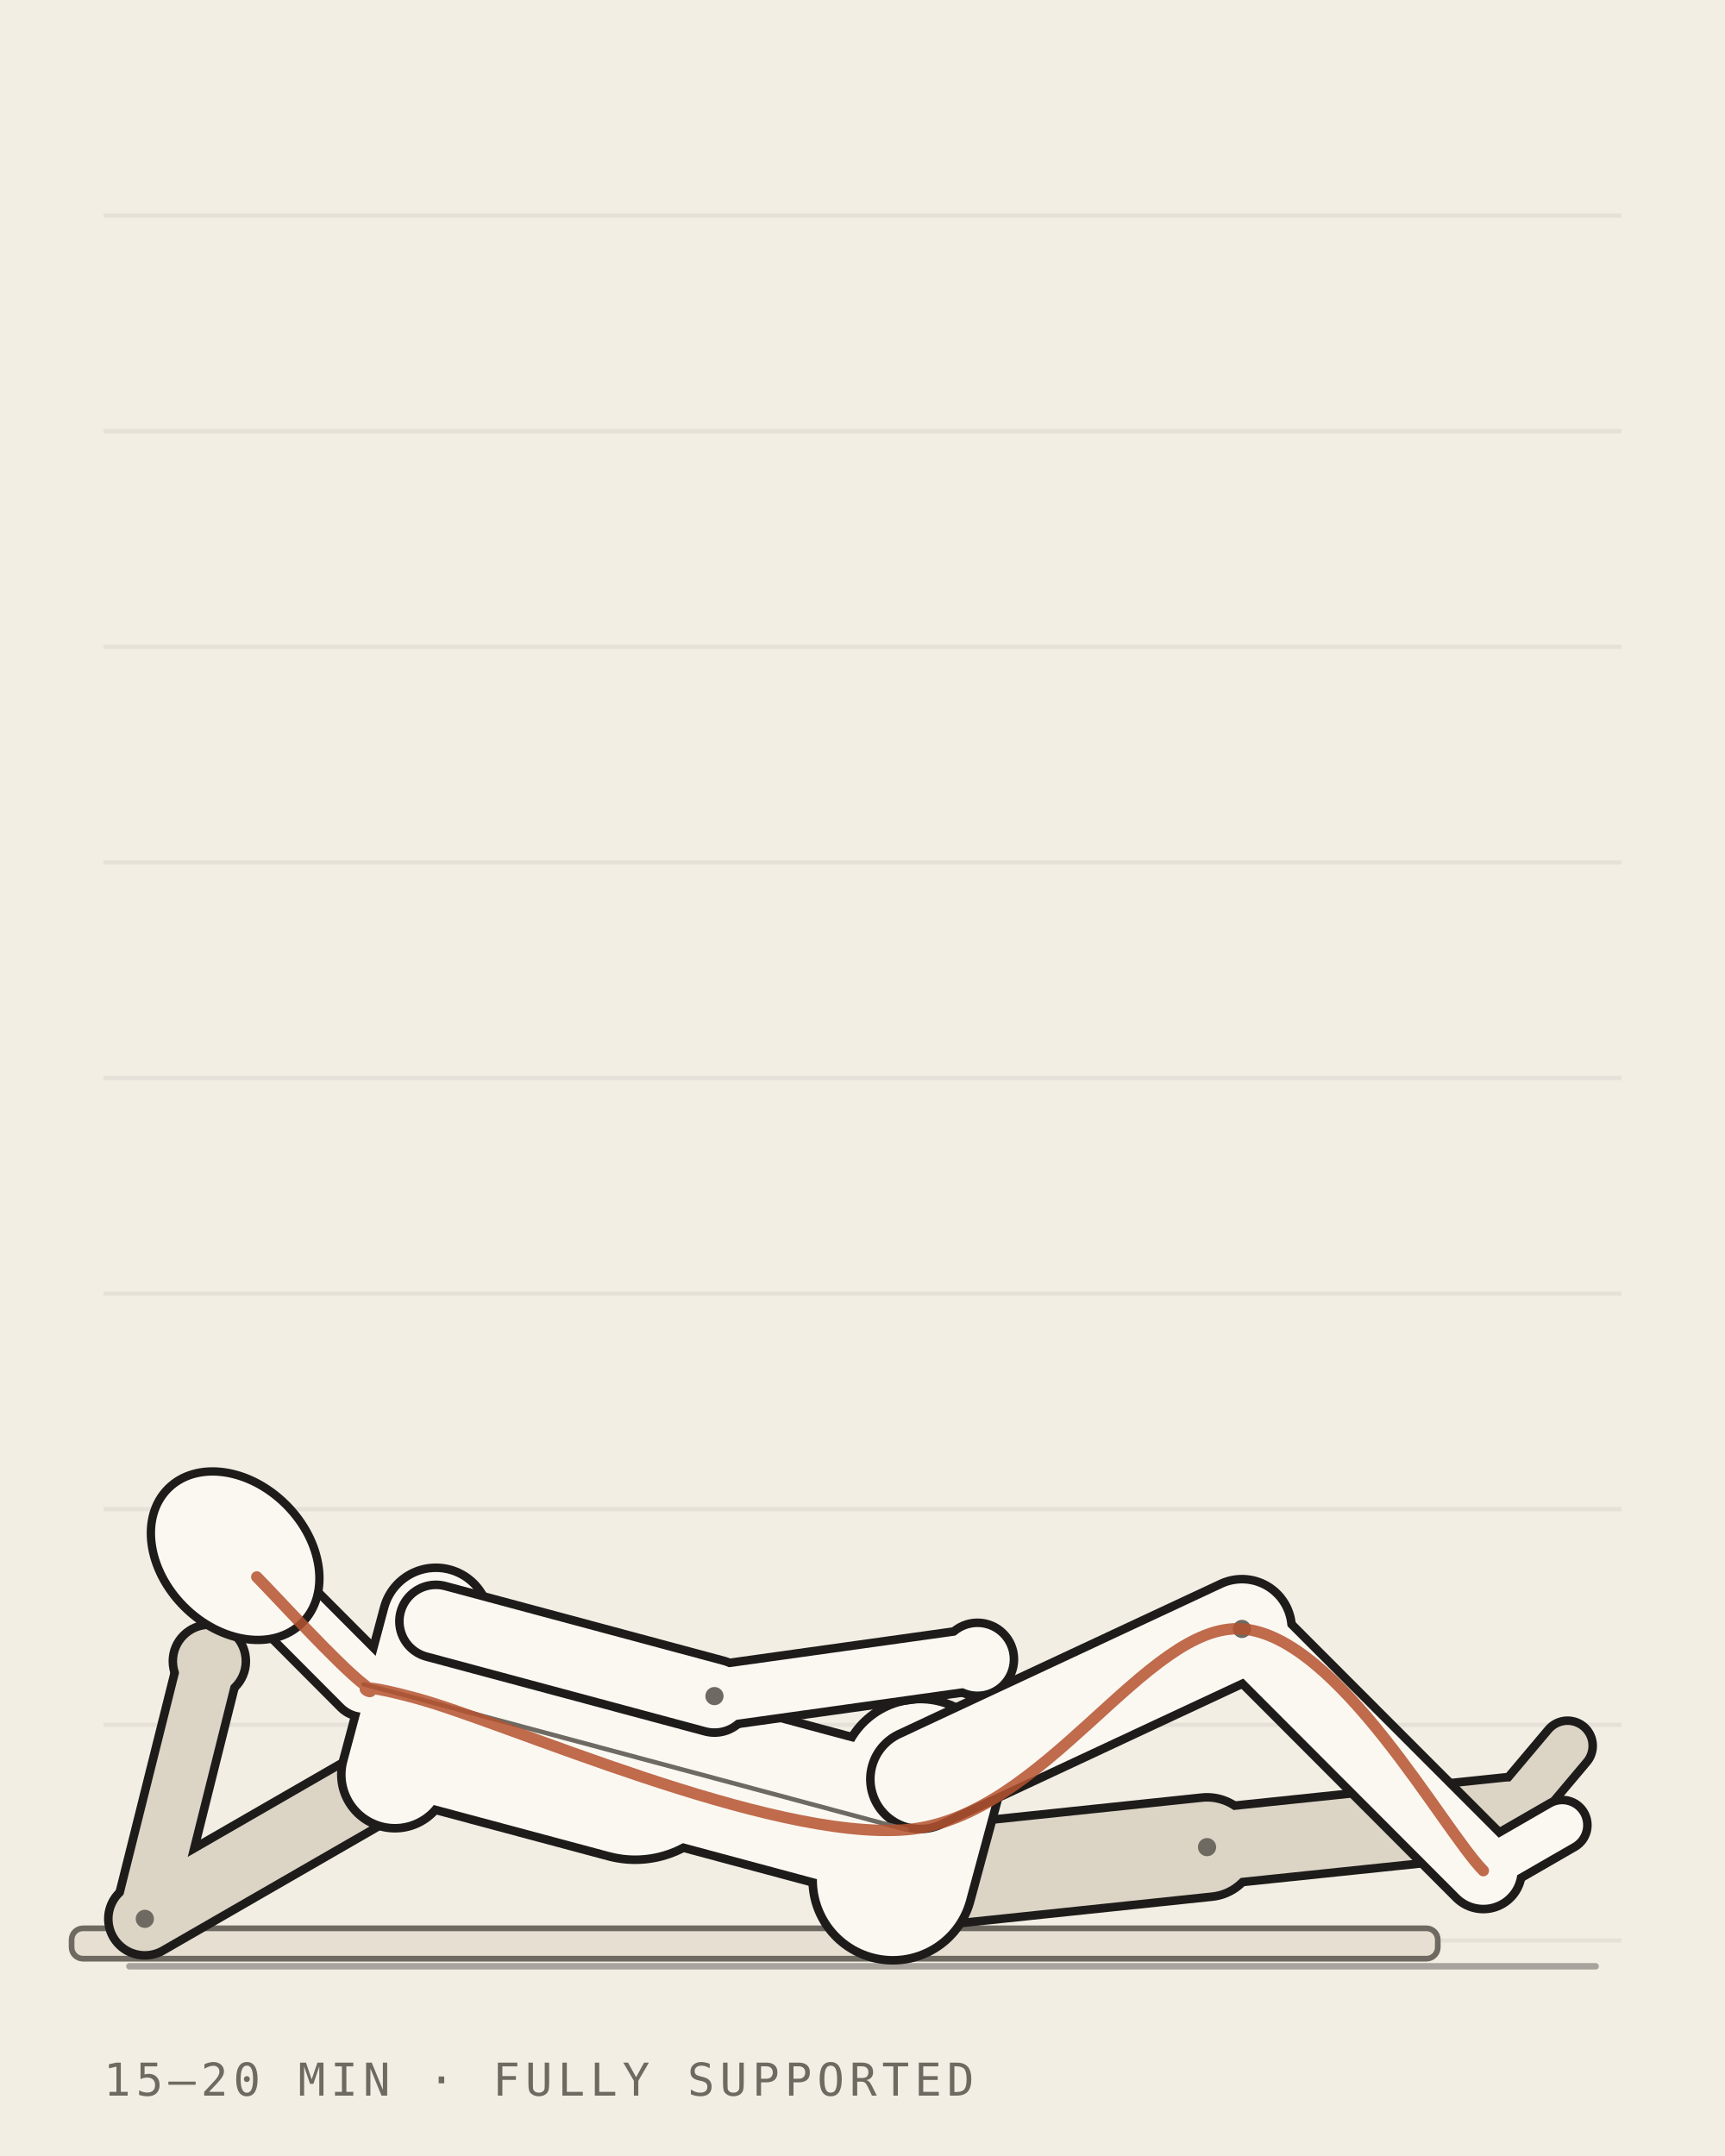
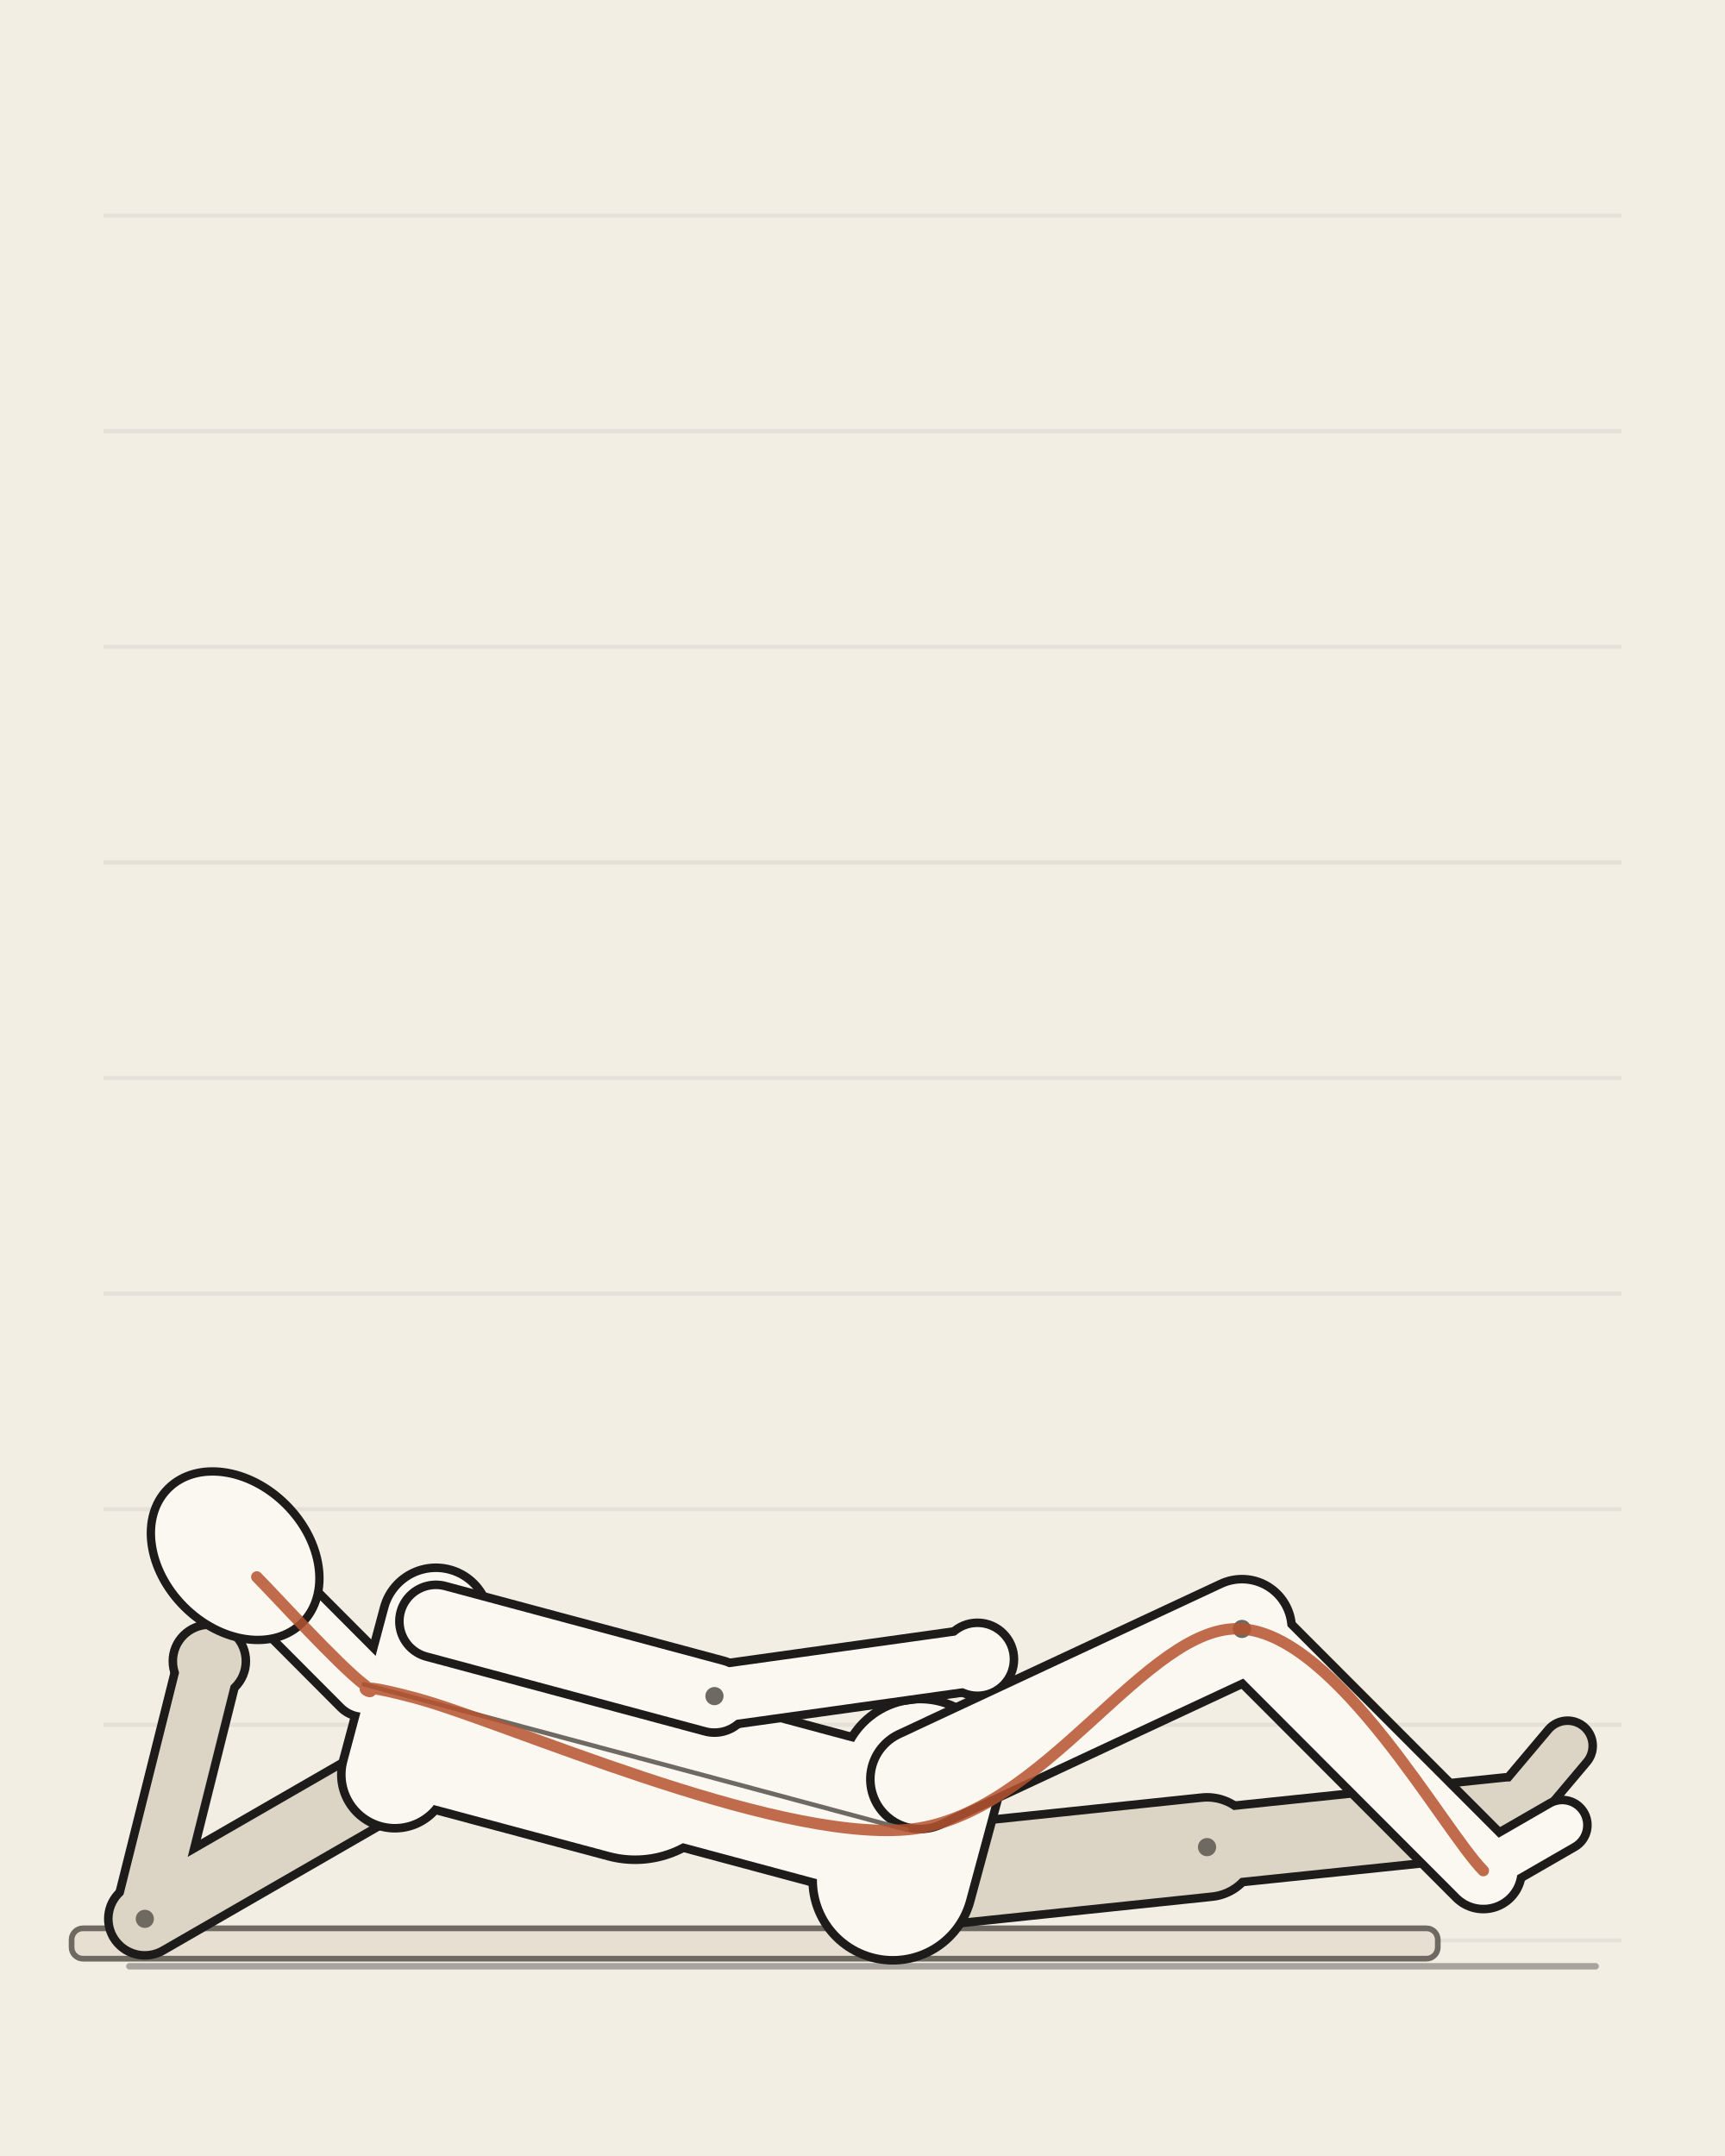
<svg xmlns="http://www.w3.org/2000/svg" viewBox="0 0 400 500" width="400" height="500" role="img" aria-label="duration long">
  <rect width="400" height="500" fill="#F3EEE4" />
  <g stroke="#1D1C1A" stroke-opacity="0.06" stroke-width="1">
    <line x1="24" y1="50" x2="376" y2="50" />
    <line x1="24" y1="100" x2="376" y2="100" />
    <line x1="24" y1="150" x2="376" y2="150" />
    <line x1="24" y1="200" x2="376" y2="200" />
    <line x1="24" y1="250" x2="376" y2="250" />
    <line x1="24" y1="300" x2="376" y2="300" />
    <line x1="24" y1="350" x2="376" y2="350" />
    <line x1="24" y1="400" x2="376" y2="400" />
    <line x1="24" y1="450" x2="376" y2="450" />
  </g>
  <line x1="30" y1="456" x2="370" y2="456" stroke="#1D1C1A" stroke-width="1.5" stroke-linecap="round" stroke-opacity="0.35" />
  <g transform="translate(175 456) scale(0.88) translate(-200 -456)">
    <rect x="20" y="446" width="360" height="8" rx="3" fill="#E7E0D2" stroke="#6E6A62" stroke-width="1.5" />
    <line x1="236.4" y1="433.3" x2="319.2" y2="424.6" stroke="#1D1C1A" stroke-width="28.5" stroke-linecap="round" />
    <line x1="319.2" y1="424.6" x2="398.7" y2="416.3" stroke="#1D1C1A" stroke-width="22.5" stroke-linecap="round" />
    <line x1="398.7" y1="416.3" x2="414.2" y2="397.9" stroke="#1D1C1A" stroke-width="15.5" stroke-linecap="round" />
    <line x1="105.2" y1="405.5" x2="39.3" y2="443.5" stroke="#1D1C1A" stroke-width="21.5" stroke-linecap="round" />
    <line x1="39.3" y1="443.5" x2="56.3" y2="375.6" stroke="#1D1C1A" stroke-width="18.5" stroke-linecap="round" />
    <circle cx="56.3" cy="375.6" r="10.75" fill="#1D1C1A" />
    <line x1="236.4" y1="433.3" x2="319.2" y2="424.6" stroke="#DCD4C5" stroke-width="24" stroke-linecap="round" />
    <line x1="319.2" y1="424.6" x2="398.7" y2="416.3" stroke="#DCD4C5" stroke-width="18" stroke-linecap="round" />
    <line x1="398.7" y1="416.3" x2="414.2" y2="397.9" stroke="#DCD4C5" stroke-width="11" stroke-linecap="round" />
    <line x1="105.2" y1="405.5" x2="39.3" y2="443.5" stroke="#DCD4C5" stroke-width="17" stroke-linecap="round" />
    <line x1="39.3" y1="443.5" x2="56.3" y2="375.6" stroke="#DCD4C5" stroke-width="14" stroke-linecap="round" />
    <circle cx="56.3" cy="375.6" r="8.5" fill="#DCD4C5" />
    <line x1="105.2" y1="405.5" x2="116" y2="365.1" stroke="#1D1C1A" stroke-width="30.5" stroke-linecap="round" />
    <line x1="122.2" y1="388.4" x2="168.5" y2="400.8" stroke="#1D1C1A" stroke-width="56.5" stroke-linecap="round" />
    <line x1="168.5" y1="400.8" x2="240" y2="420" stroke="#1D1C1A" stroke-width="41.94" stroke-linecap="round" />
    <line x1="236.4" y1="433.3" x2="243.6" y2="406.7" stroke="#1D1C1A" stroke-width="44.5" stroke-linecap="round" />
    <line x1="97" y1="381.7" x2="68.8" y2="353.4" stroke="#1D1C1A" stroke-width="19.5" stroke-linecap="round" />
    <ellipse cx="63.1" cy="347.8" rx="19" ry="25" transform="rotate(-45 63.1 347.8)" fill="#1D1C1A" stroke="#1D1C1A" stroke-width="0" />
    <line x1="105.2" y1="405.5" x2="116" y2="365.1" stroke="#FBF8F2" stroke-width="26" stroke-linecap="round" />
    <line x1="122.2" y1="388.4" x2="168.5" y2="400.8" stroke="#FBF8F2" stroke-width="52" stroke-linecap="round" />
    <line x1="168.5" y1="400.8" x2="240" y2="420" stroke="#FBF8F2" stroke-width="37.44" stroke-linecap="round" />
    <line x1="236.4" y1="433.3" x2="243.6" y2="406.7" stroke="#FBF8F2" stroke-width="40" stroke-linecap="round" />
    <line x1="97" y1="381.7" x2="68.8" y2="353.4" stroke="#FBF8F2" stroke-width="15" stroke-linecap="round" />
    <ellipse cx="63.1" cy="347.8" rx="19" ry="25" transform="rotate(-45 63.1 347.8)" fill="#FBF8F2" stroke="#1D1C1A" stroke-width="2.2" />
    <line x1="243.6" y1="406.7" x2="328.4" y2="367.1" stroke="#1D1C1A" stroke-width="28.5" stroke-linecap="round" />
    <line x1="328.4" y1="367.1" x2="392" y2="430.8" stroke="#1D1C1A" stroke-width="22.5" stroke-linecap="round" />
    <line x1="392" y1="430.8" x2="412.8" y2="418.8" stroke="#1D1C1A" stroke-width="15.5" stroke-linecap="round" />
    <line x1="116" y1="365.1" x2="189.4" y2="384.8" stroke="#1D1C1A" stroke-width="21.5" stroke-linecap="round" />
    <line x1="189.4" y1="384.8" x2="258.7" y2="375.1" stroke="#1D1C1A" stroke-width="18.5" stroke-linecap="round" />
    <circle cx="258.7" cy="375.1" r="10.75" fill="#1D1C1A" />
    <line x1="243.6" y1="406.7" x2="328.4" y2="367.1" stroke="#FBF8F2" stroke-width="24" stroke-linecap="round" />
    <line x1="328.4" y1="367.1" x2="392" y2="430.8" stroke="#FBF8F2" stroke-width="18" stroke-linecap="round" />
    <line x1="392" y1="430.8" x2="412.8" y2="418.8" stroke="#FBF8F2" stroke-width="11" stroke-linecap="round" />
    <line x1="116" y1="365.1" x2="189.4" y2="384.8" stroke="#FBF8F2" stroke-width="17" stroke-linecap="round" />
    <line x1="189.4" y1="384.8" x2="258.7" y2="375.1" stroke="#FBF8F2" stroke-width="14" stroke-linecap="round" />
    <circle cx="258.7" cy="375.1" r="8.5" fill="#FBF8F2" />
    <polyline points="97,381.7 110.6,385.3 240,420" fill="none" stroke="#6E6A62" stroke-width="1.2" stroke-linecap="round" stroke-linejoin="round" />
    <circle cx="189.4" cy="384.8" r="2.4" fill="#6E6A62" />
    <circle cx="328.4" cy="367.1" r="2.4" fill="#6E6A62" />
    <circle cx="39.3" cy="443.5" r="2.4" fill="#6E6A62" />
    <circle cx="319.2" cy="424.6" r="2.4" fill="#6E6A62" />
    <path d="M68.8,353.4 C73.5,358.1 90.1,376.4 97,381.7 C104,387 86.7,378.9 110.6,385.3 C134.4,391.7 203.7,423 240,420 C276.3,417 303.1,365.3 328.4,367.1 C353.7,368.9 381.4,420.1 392,430.8" fill="none" stroke="#B5532F" stroke-width="3" stroke-linecap="round" stroke-opacity="0.85" stroke-dasharray="0" />
  </g>
-   <text x="24" y="486" font-family="ui-monospace, SFMono-Regular, Menlo, monospace" font-size="10.5" letter-spacing="1.2" fill="#6E6A62">15–20 MIN · FULLY SUPPORTED</text>
</svg>
